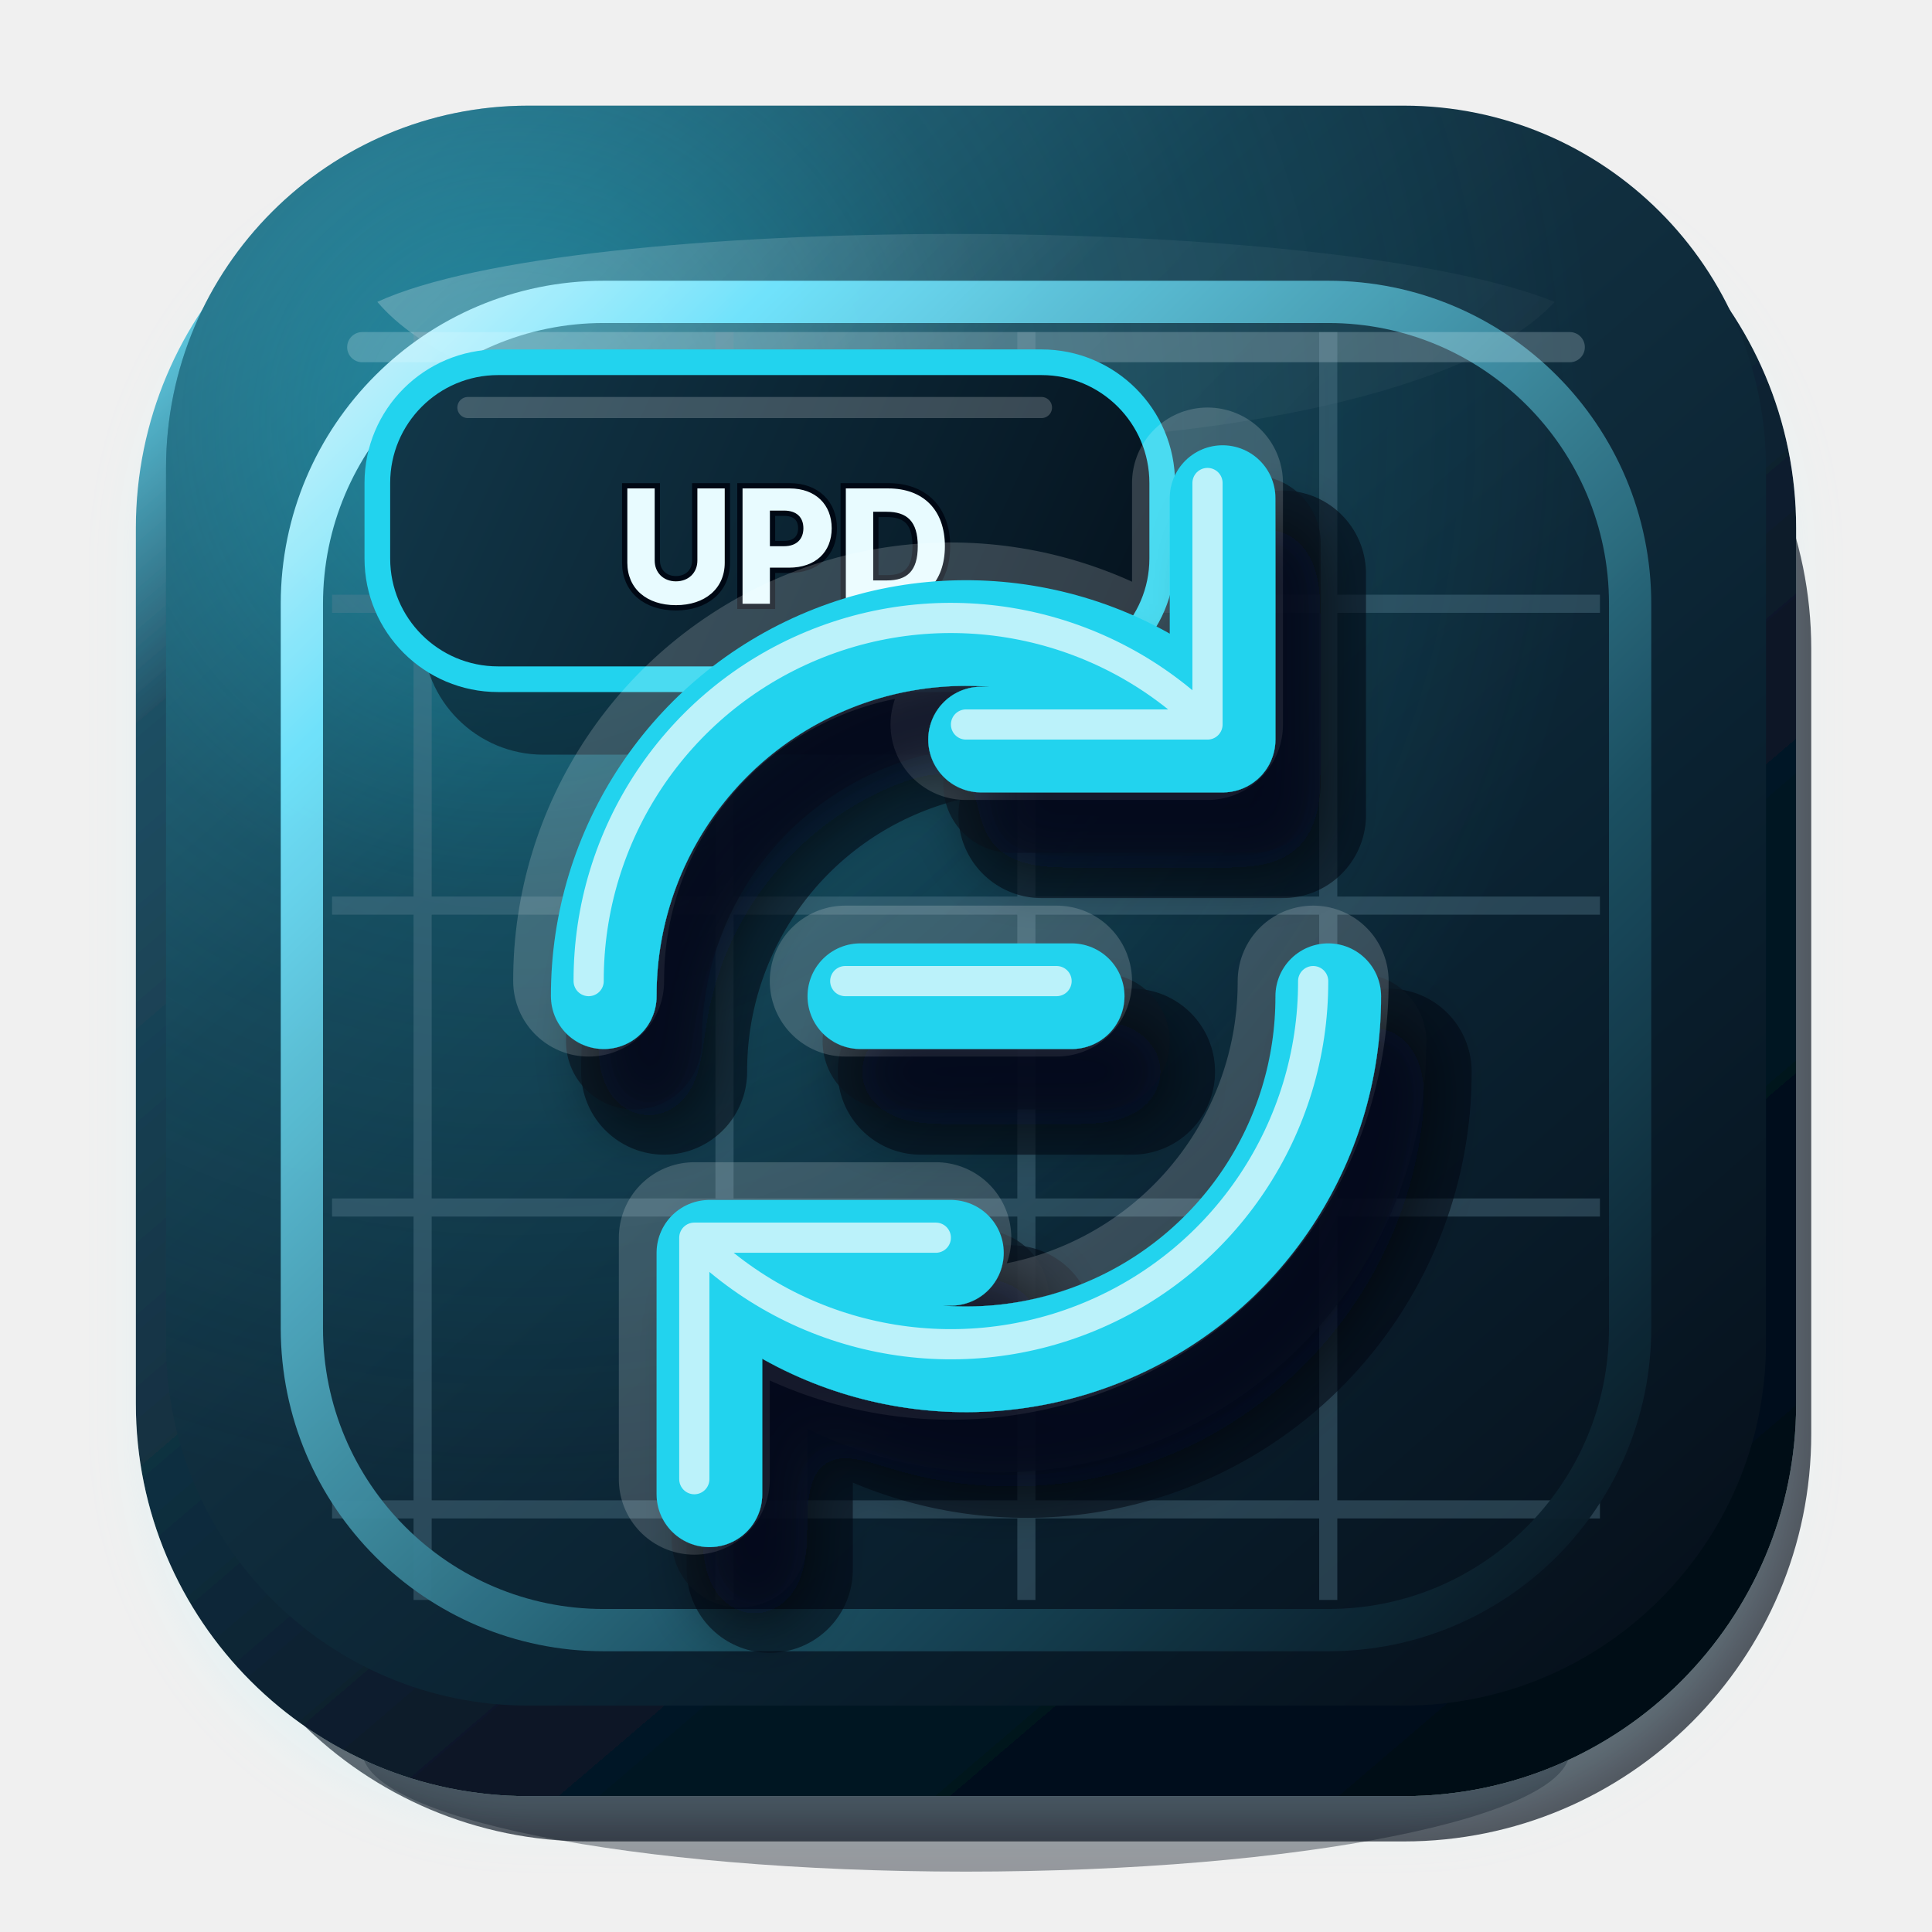
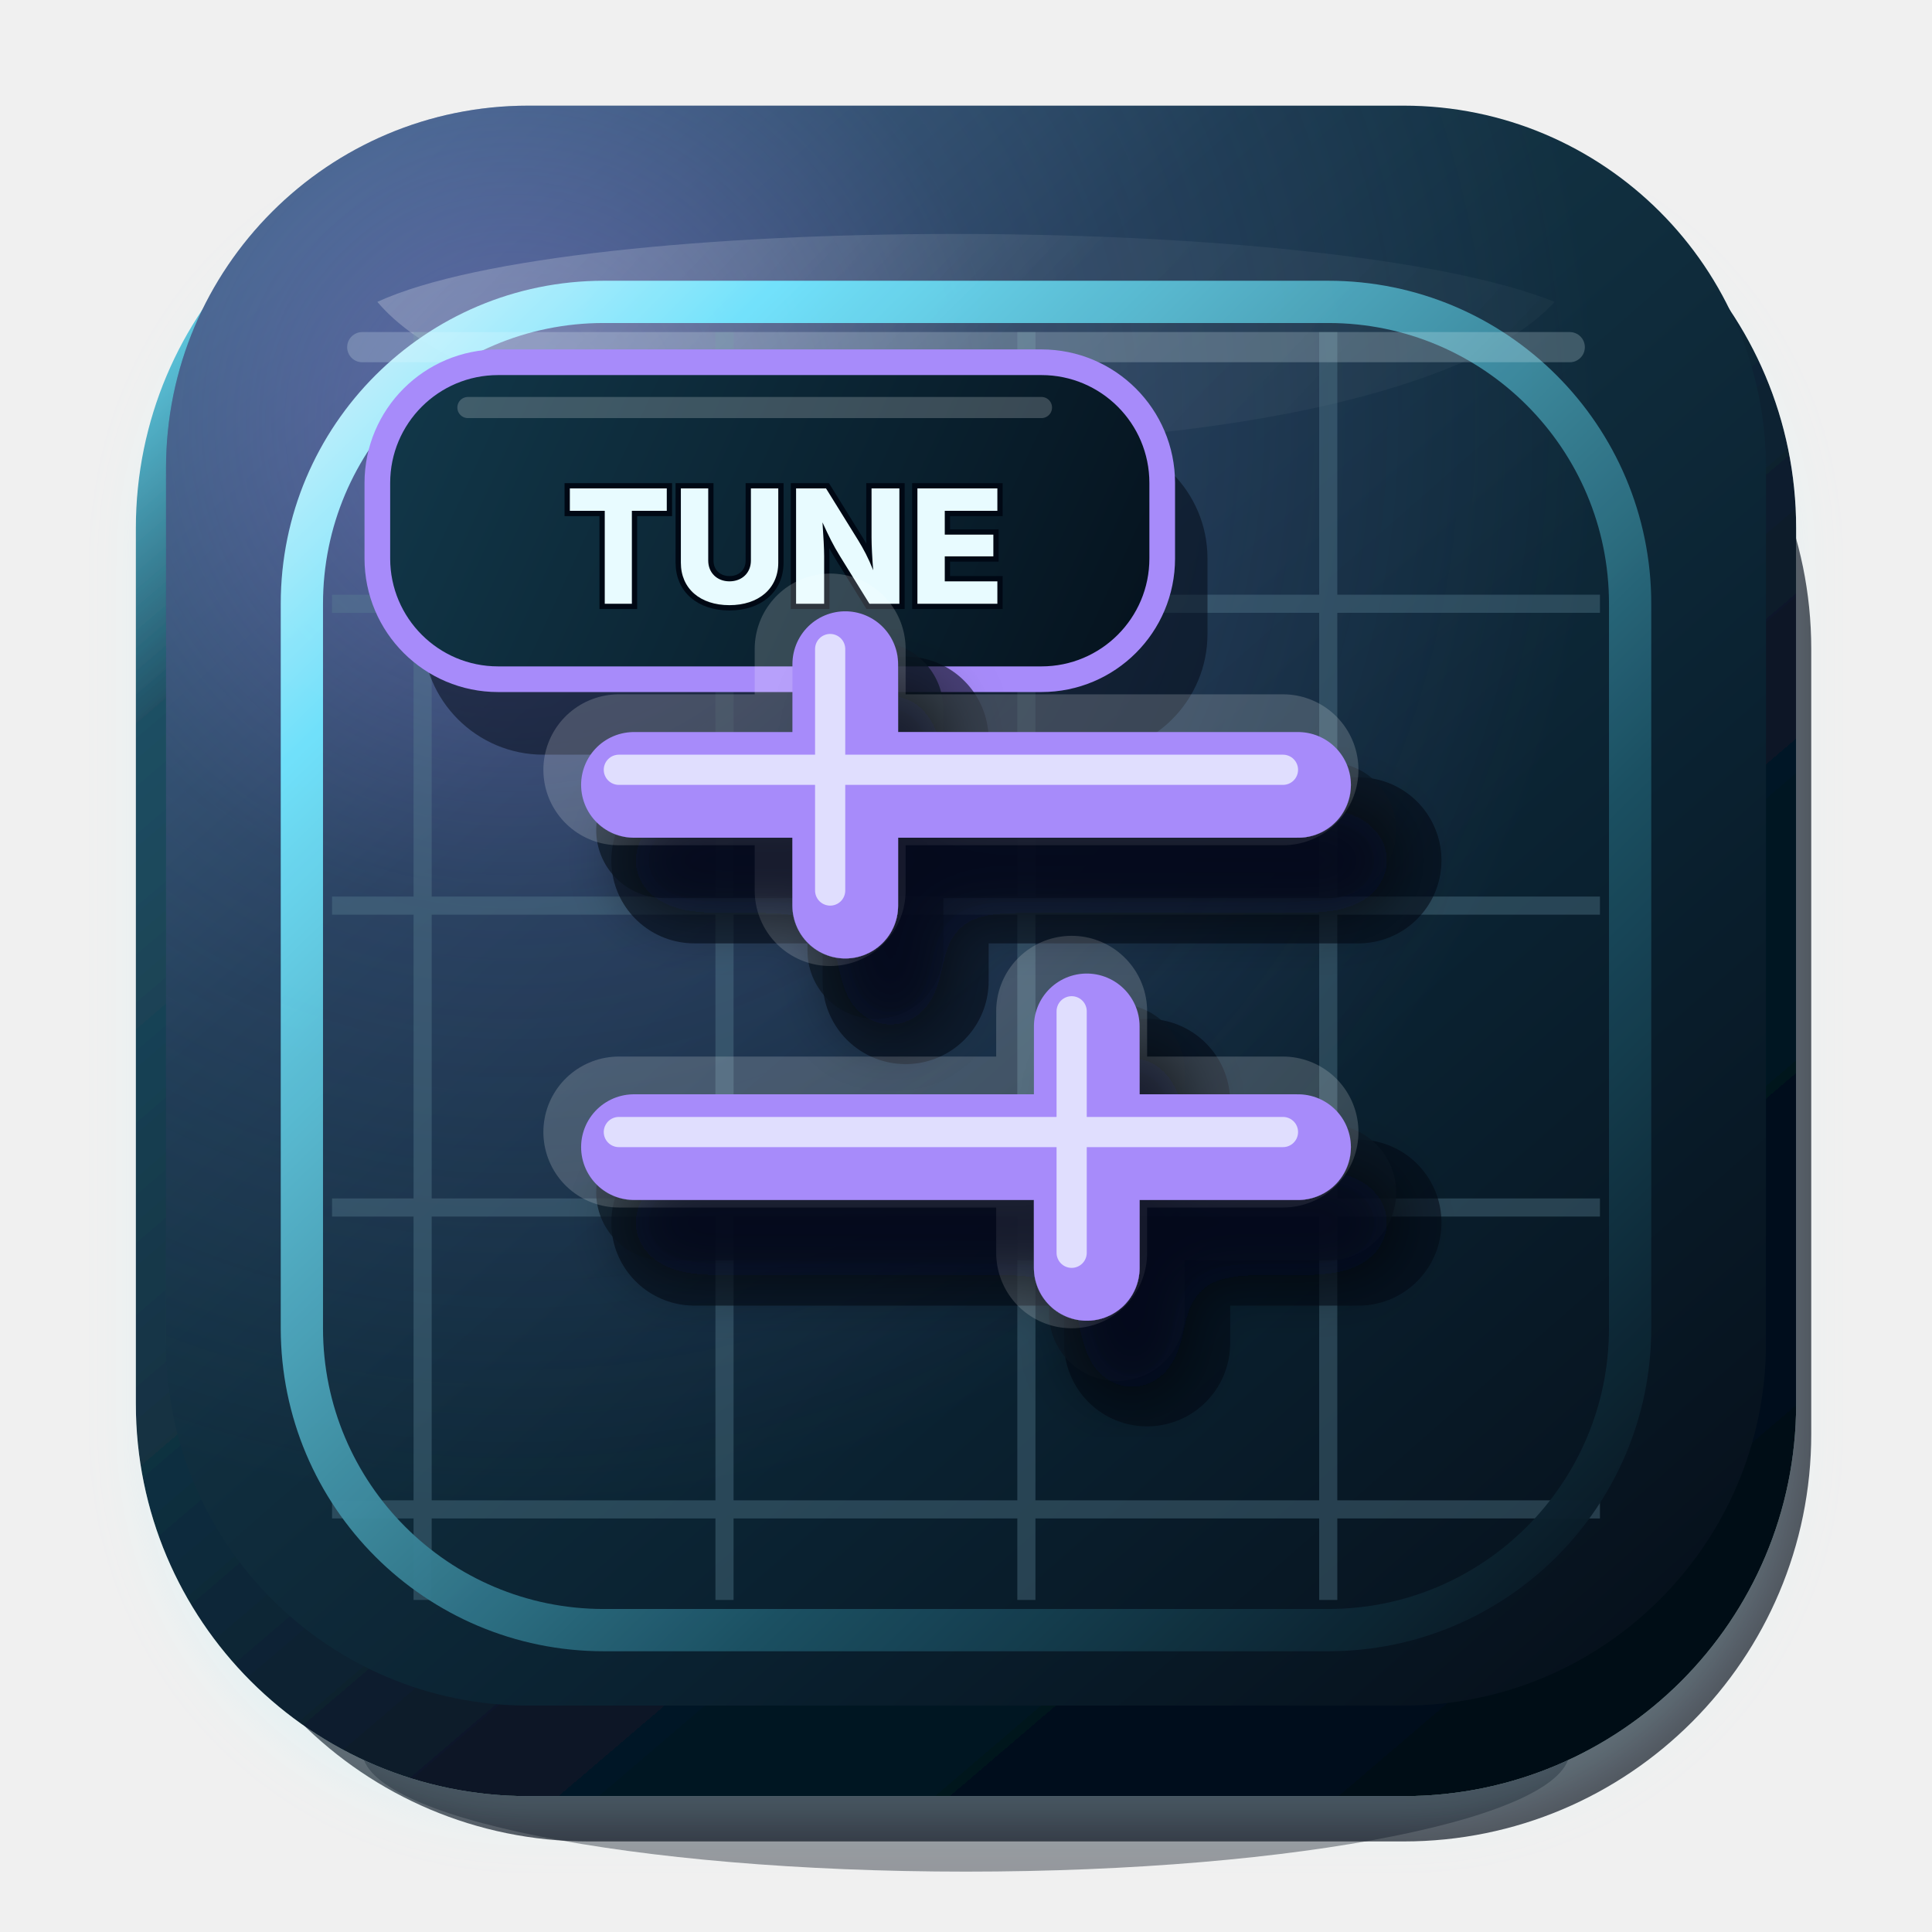
<svg xmlns="http://www.w3.org/2000/svg" width="128" height="128" viewBox="0 0 128 128">
  <defs>
    <linearGradient id="edge" x1="18" y1="10" x2="112" y2="120" gradientUnits="userSpaceOnUse">
      <stop offset="0" stop-color="#6ee7ff" />
      <stop offset="0.16" stop-color="#1f4f63" />
      <stop offset="0.62" stop-color="#071827" />
      <stop offset="1" stop-color="#020814" />
    </linearGradient>
    <linearGradient id="face" x1="22" y1="13" x2="108" y2="111" gradientUnits="userSpaceOnUse">
      <stop offset="0" stop-color="#2b5b6f" />
      <stop offset="0.28" stop-color="#143647" />
      <stop offset="0.68" stop-color="#0a2130" />
      <stop offset="1" stop-color="#06101b" />
    </linearGradient>
    <linearGradient id="badge" x1="26" y1="24" x2="78" y2="48" gradientUnits="userSpaceOnUse">
      <stop offset="0" stop-color="#12384a" />
      <stop offset="1" stop-color="#04101b" />
    </linearGradient>
    <linearGradient id="rim" x1="20" y1="18" x2="108" y2="108" gradientUnits="userSpaceOnUse">
      <stop offset="0" stop-color="#e8fbff" />
      <stop offset="0.18" stop-color="#72e6ff" />
      <stop offset="0.68" stop-color="#1c5264" />
      <stop offset="1" stop-color="#06111d" />
    </linearGradient>
    <radialGradient id="glow" cx="34" cy="28" r="72" gradientUnits="userSpaceOnUse">
-       <stop offset="0" stop-color="#22d3ee" stop-opacity="0.46" />
-       <stop offset="0.45" stop-color="#22d3ee" stop-opacity="0.16" />
-       <stop offset="1" stop-color="#22d3ee" stop-opacity="0" />
+       <stop offset="0" stop-color="#a78bfa" stop-opacity="0.46" />
+       <stop offset="0.45" stop-color="#a78bfa" stop-opacity="0.16" />
+       <stop offset="1" stop-color="#a78bfa" stop-opacity="0" />
    </radialGradient>
    <linearGradient id="shine" x1="24" y1="16" x2="86" y2="74" gradientUnits="userSpaceOnUse">
      <stop offset="0" stop-color="#ffffff" stop-opacity="0.36" />
      <stop offset="0.42" stop-color="#ffffff" stop-opacity="0.08" />
      <stop offset="1" stop-color="#ffffff" stop-opacity="0" />
    </linearGradient>
    <filter id="plateShadow" x="-28%" y="-26%" width="156%" height="166%">
      <feDropShadow dx="0" dy="15" stdDeviation="9" flood-color="#000814" flood-opacity="0.48" />
      <feDropShadow dx="0" dy="2" stdDeviation="1.5" flood-color="#b7f5ff" flood-opacity="0.18" />
    </filter>
    <filter id="glyphLift" x="-28%" y="-28%" width="156%" height="156%">
      <feDropShadow dx="3" dy="5" stdDeviation="2" flood-color="#000814" flood-opacity="0.62" />
    </filter>
  </defs>
  <ellipse cx="64" cy="116" rx="40" ry="8" fill="#000814" opacity="0.38" />
  <rect x="12" y="16" width="108" height="106" rx="27" fill="#020814" opacity="0.68" />
  <rect x="9" y="9" width="110" height="110" rx="26" fill="url(#edge)" filter="url(#plateShadow)" />
  <rect x="11" y="7" width="106" height="106" rx="24" fill="url(#face)" />
  <rect x="11" y="7" width="106" height="106" rx="24" fill="url(#glow)" />
  <path d="M25 20c13-6 63-6 78 0c-11 12-67 13-78 0z" fill="url(#shine)" opacity="0.72" />
  <path d="M28 22v84M48 22v84M68 22v84M88 22v84M22 40h84M22 60h84M22 80h84M22 100h84" fill="none" stroke="#5a8294" stroke-width="1.2" opacity="0.38" />
  <rect x="20" y="20" width="88" height="88" rx="20" fill="none" stroke="url(#rim)" stroke-width="2.8" opacity="0.96" />
  <path d="M24 23h80" fill="none" stroke="#e8fbff" stroke-width="2" stroke-linecap="round" opacity="0.22" />
  <rect x="28" y="29" width="52" height="21" rx="8" fill="#020814" opacity="0.5" />
-   <rect x="25" y="24" width="52" height="21" rx="8" fill="url(#badge)" stroke="#22d3ee" stroke-width="1.7" />
+   <rect x="25" y="24" width="52" height="21" rx="8" fill="url(#badge)" stroke="#a78bfa" stroke-width="1.7" />
  <path d="M31 27h38" fill="none" stroke="#ffffff" stroke-width="1.4" stroke-linecap="round" opacity="0.2" />
-   <text x="52" y="40" text-anchor="middle" font-family="Cantarell, Inter, Arial, sans-serif" font-size="10.5" font-weight="800" fill="#e8fbff" stroke="#000814" stroke-width="0.7" paint-order="stroke">UPD</text>
-   <path d="M40 66a24 24 0 0 1 41-17M81 49h-16M81 49v-16M88 66a24 24 0 0 1-41 17M47 83h16M47 83v16M57 66h14" fill="none" stroke="#020814" stroke-width="11" stroke-linecap="round" stroke-linejoin="round" opacity="0.58" transform="translate(4 5)" />
-   <path d="M40 66a24 24 0 0 1 41-17M81 49h-16M81 49v-16M88 66a24 24 0 0 1-41 17M47 83h16M47 83v16M57 66h14" fill="none" stroke="#0b1724" stroke-width="9" stroke-linecap="round" stroke-linejoin="round" opacity="0.72" transform="translate(2 3)" />
-   <path d="M40 66a24 24 0 0 1 41-17M81 49h-16M81 49v-16M88 66a24 24 0 0 1-41 17M47 83h16M47 83v16M57 66h14" fill="none" stroke="#ffffff" stroke-width="10" stroke-linecap="round" stroke-linejoin="round" opacity="0.18" transform="translate(-1 -1)" />
-   <path d="M40 66a24 24 0 0 1 41-17M81 49h-16M81 49v-16M88 66a24 24 0 0 1-41 17M47 83h16M47 83v16M57 66h14" fill="none" stroke="#22d3ee" stroke-width="7" stroke-linecap="round" stroke-linejoin="round" filter="url(#glyphLift)" />
-   <path d="M40 66a24 24 0 0 1 41-17M81 49h-16M81 49v-16M88 66a24 24 0 0 1-41 17M47 83h16M47 83v16M57 66h14" fill="none" stroke="#f7fdff" stroke-width="2" stroke-linecap="round" stroke-linejoin="round" opacity="0.72" transform="translate(-1 -1)" />
+   <text x="52" y="40" text-anchor="middle" font-family="Cantarell, Inter, Arial, sans-serif" font-size="10.5" font-weight="800" fill="#e8fbff" stroke="#000814" stroke-width="0.7" paint-order="stroke">TUNE</text>
+   <path d="M42 52h44M42 76h44M56 52v-8M72 76v-8M56 52v8M72 76v8" fill="none" stroke="#020814" stroke-width="11" stroke-linecap="round" stroke-linejoin="round" opacity="0.58" transform="translate(4 5)" />
+   <path d="M42 52h44M42 76h44M56 52v-8M72 76v-8M56 52v8M72 76v8" fill="none" stroke="#0b1724" stroke-width="9" stroke-linecap="round" stroke-linejoin="round" opacity="0.72" transform="translate(2 3)" />
+   <path d="M42 52h44M42 76h44M56 52v-8M72 76v-8M56 52v8M72 76v8" fill="none" stroke="#ffffff" stroke-width="10" stroke-linecap="round" stroke-linejoin="round" opacity="0.18" transform="translate(-1 -1)" />
+   <path d="M42 52h44M42 76h44M56 52v-8M72 76v-8M56 52v8M72 76v8" fill="none" stroke="#a78bfa" stroke-width="7" stroke-linecap="round" stroke-linejoin="round" filter="url(#glyphLift)" />
+   <path d="M42 52h44M42 76h44M56 52v-8M72 76v-8M56 52v8M72 76v8" fill="none" stroke="#f7fdff" stroke-width="2" stroke-linecap="round" stroke-linejoin="round" opacity="0.72" transform="translate(-1 -1)" />
</svg>
